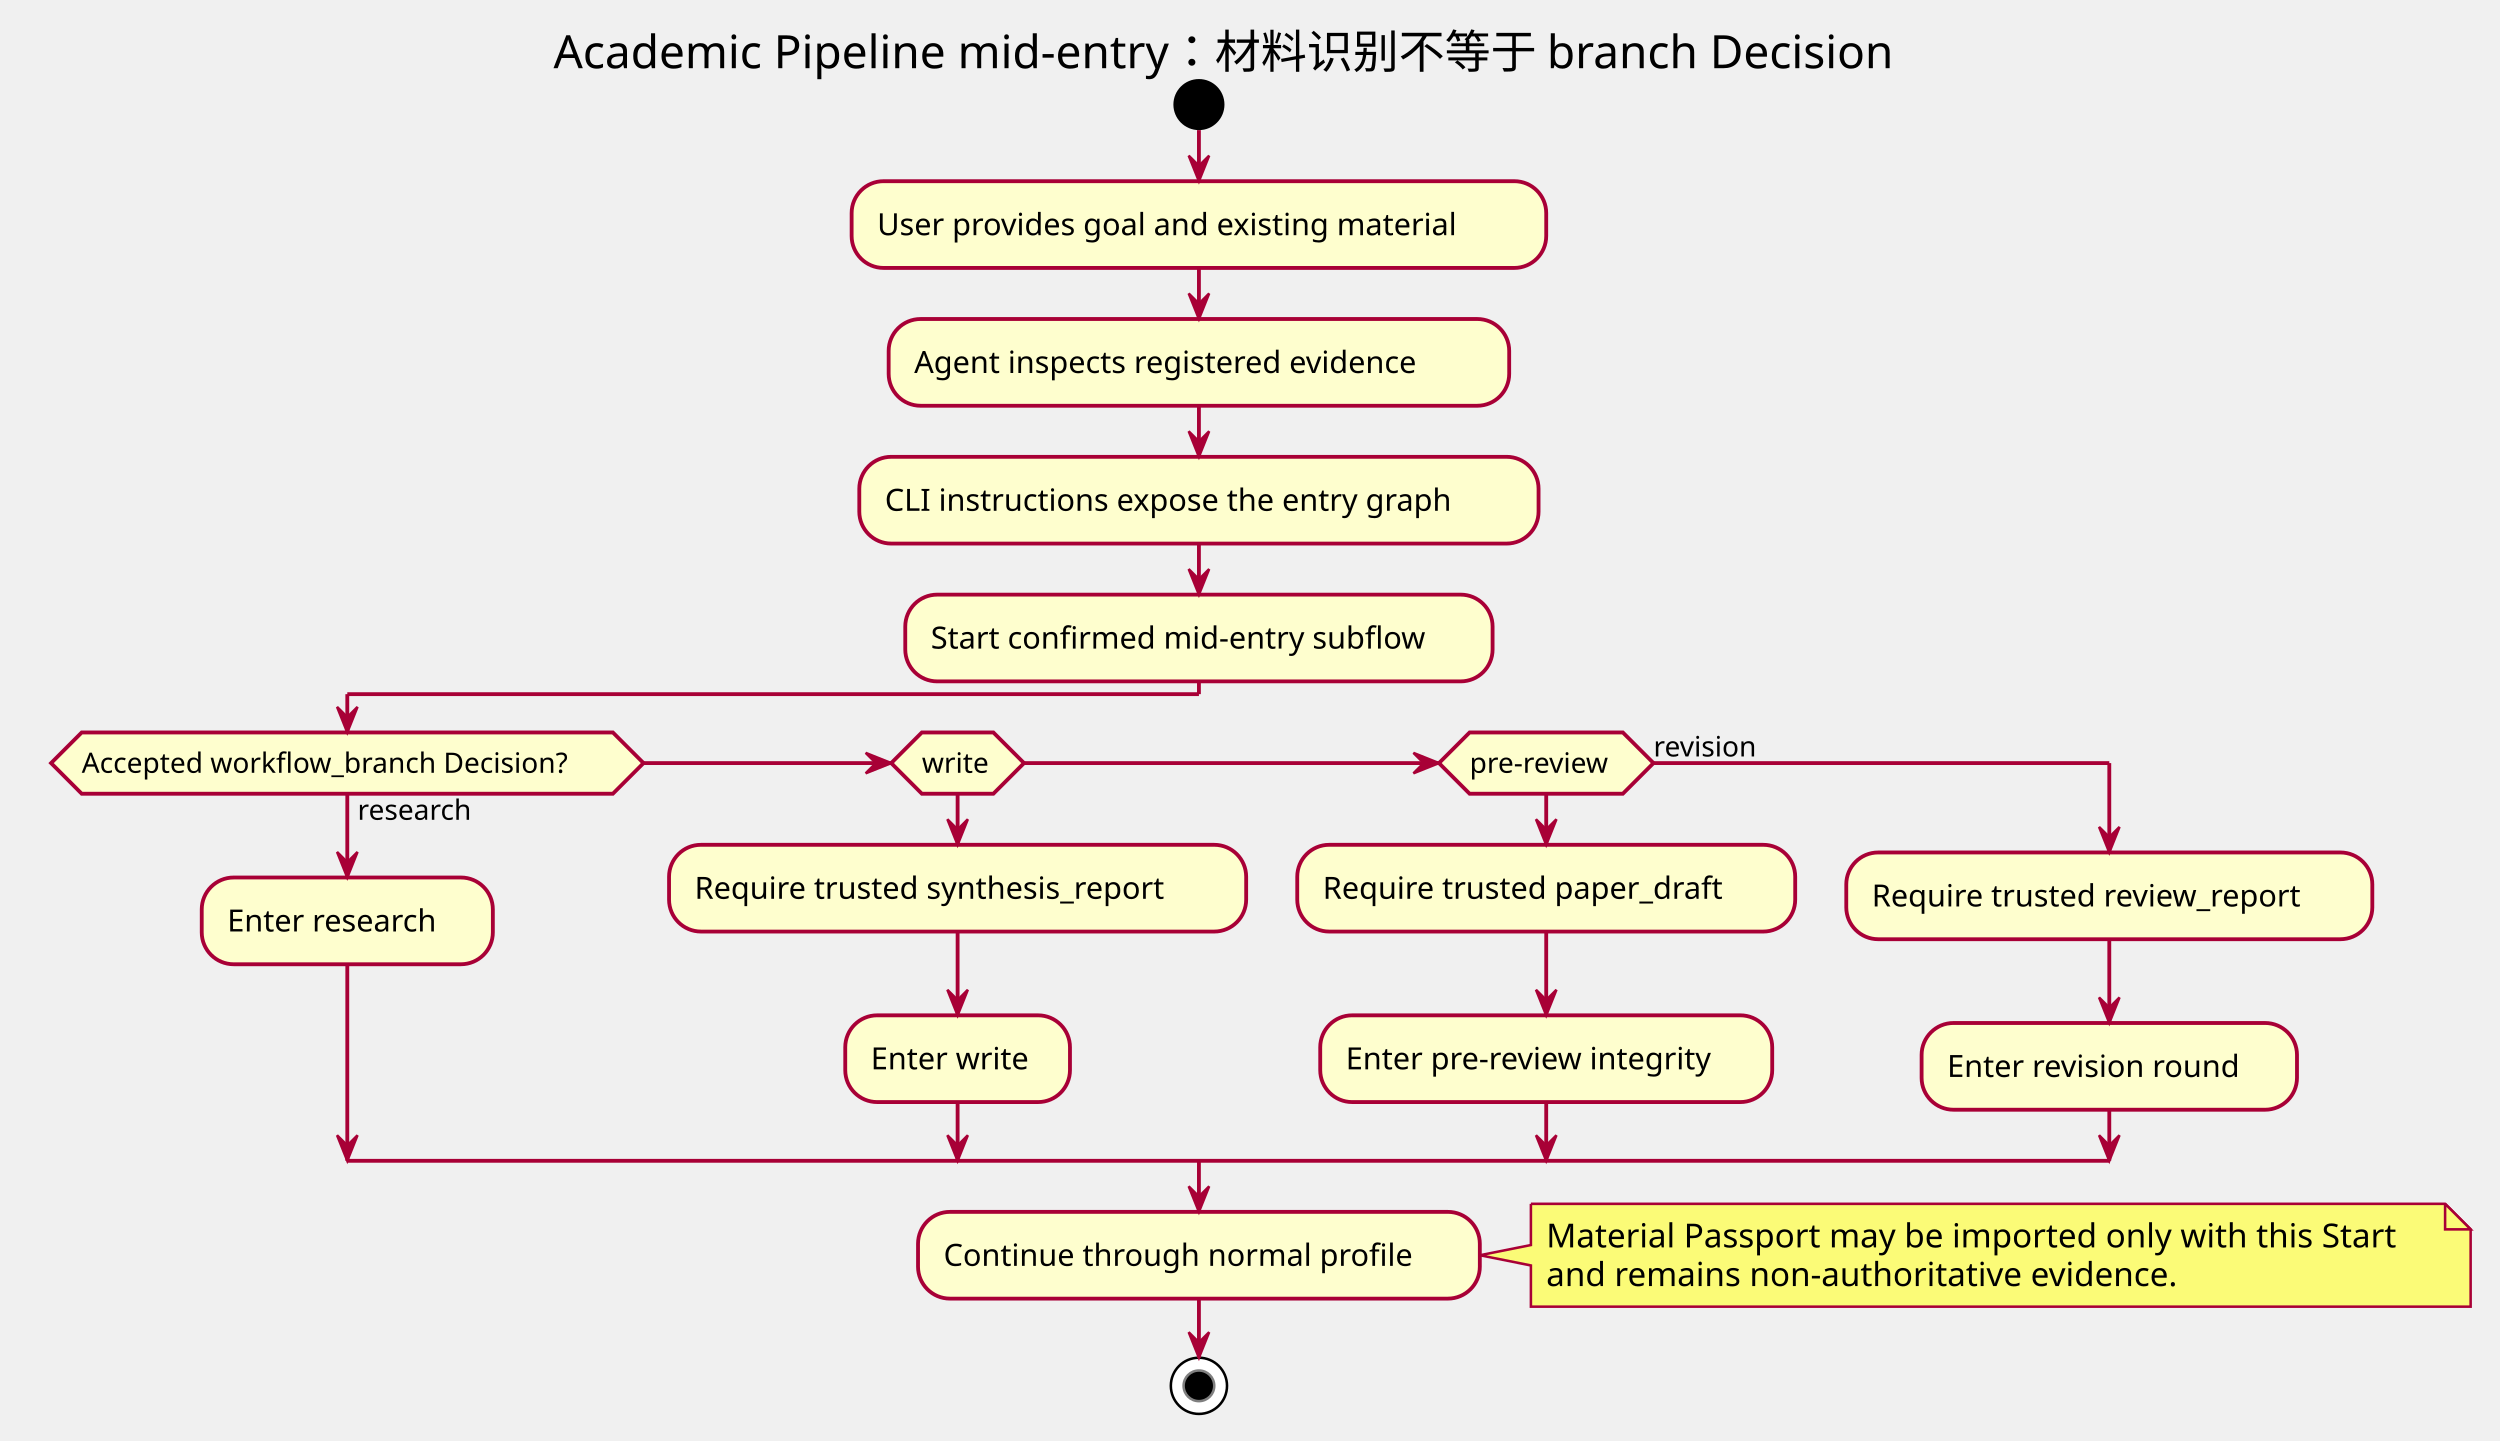
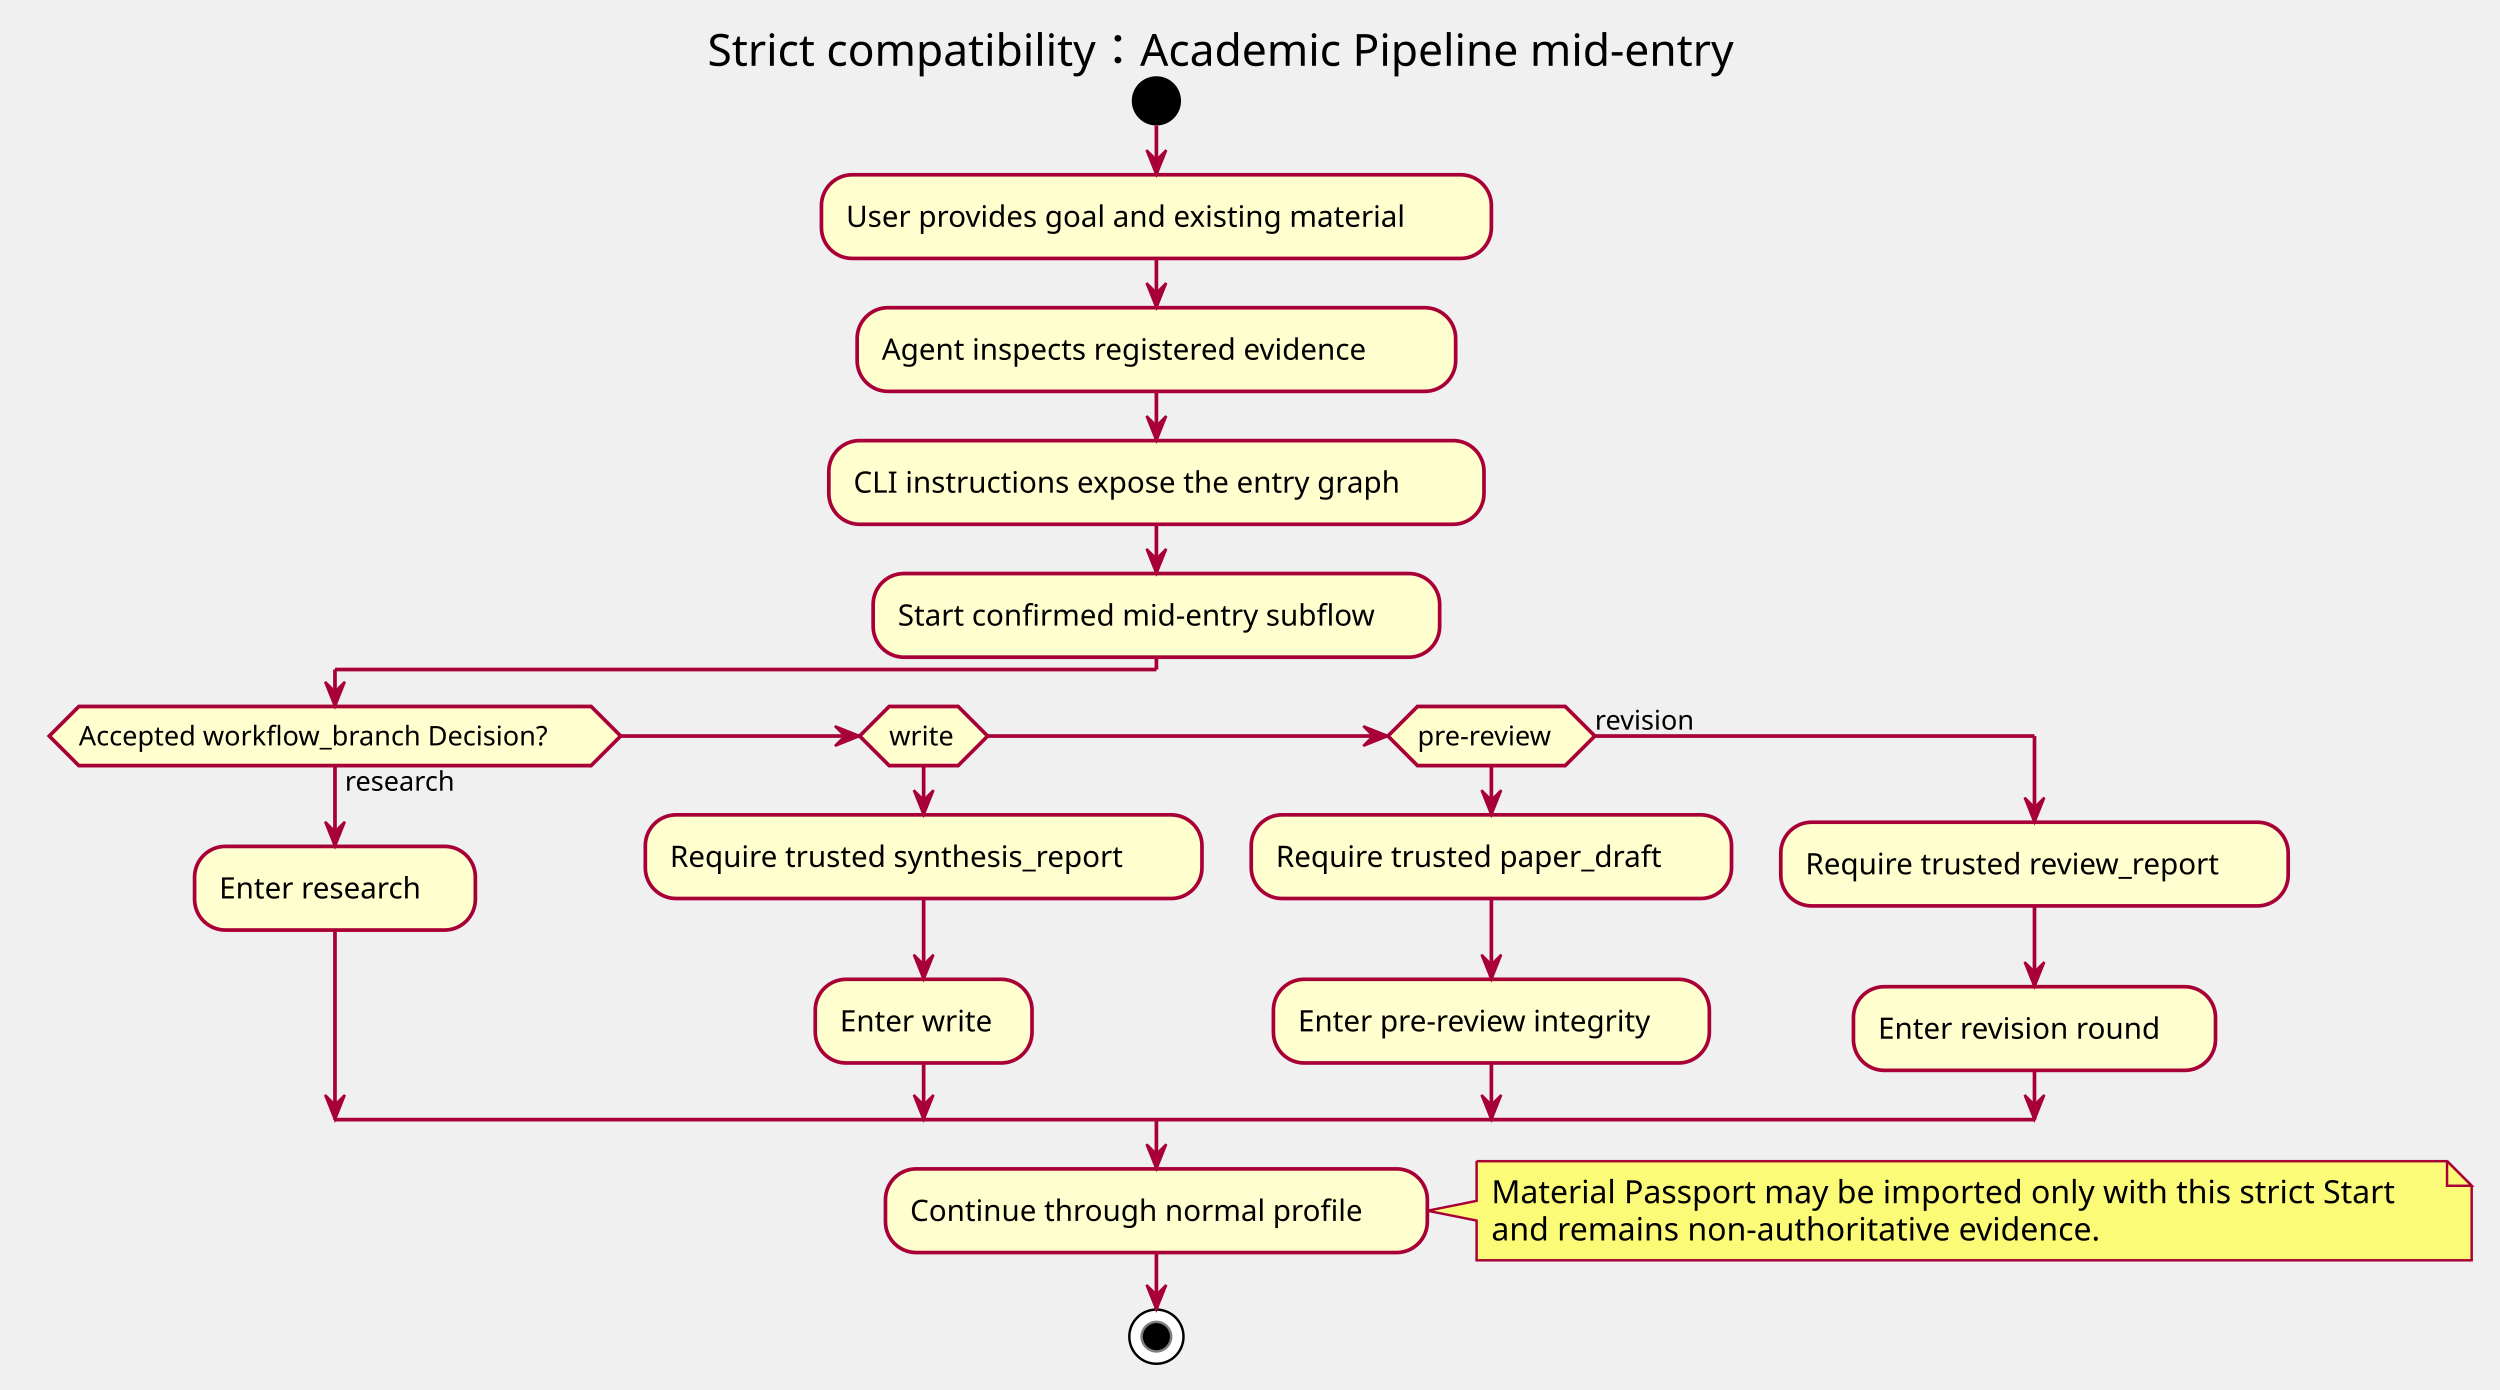
- <svg xmlns="http://www.w3.org/2000/svg" contentScriptType="application/ecmascript" contentStyleType="text/css" height="564px" preserveAspectRatio="none" style="width:979px;height:564px;" version="1.1" viewBox="0 0 979 564" width="979px" zoomAndPan="magnify">
+ <svg xmlns="http://www.w3.org/2000/svg" contentScriptType="application/ecmascript" contentStyleType="text/css" height="564px" preserveAspectRatio="none" style="width:1015px;height:564px;" version="1.1" viewBox="0 0 1015 564" width="1015px" zoomAndPan="magnify">
  <defs />
  <g>
-     <text fill="#000000" font-family="sans-serif" font-size="18" lengthAdjust="spacingAndGlyphs" textLength="544" x="216.75" y="26.708">Academic Pipeline mid-entry：材料识别不等于 branch Decision</text>
+     <text fill="#000000" font-family="sans-serif" font-size="18" lengthAdjust="spacingAndGlyphs" textLength="439" x="287.25" y="26.708">Strict compatibility：Academic Pipeline mid-entry</text>
    <ellipse cx="469.5" cy="40.953" fill="#000000" rx="10" ry="10" style="stroke: none; stroke-width: 1.0;" />
    <rect fill="#FEFECE" height="33.969" rx="12.5" ry="12.5" style="stroke: #A80036; stroke-width: 1.5;" width="272" x="333.5" y="70.953" />
    <text fill="#000000" font-family="sans-serif" font-size="12" lengthAdjust="spacingAndGlyphs" textLength="252" x="343.5" y="92.092">User provides goal and existing material</text>
    <rect fill="#FEFECE" height="33.969" rx="12.5" ry="12.5" style="stroke: #A80036; stroke-width: 1.5;" width="243" x="348" y="124.922" />
    <text fill="#000000" font-family="sans-serif" font-size="12" lengthAdjust="spacingAndGlyphs" textLength="223" x="358" y="146.06">Agent inspects registered evidence</text>
    <rect fill="#FEFECE" height="33.969" rx="12.5" ry="12.5" style="stroke: #A80036; stroke-width: 1.5;" width="266" x="336.5" y="178.891" />
    <text fill="#000000" font-family="sans-serif" font-size="12" lengthAdjust="spacingAndGlyphs" textLength="246" x="346.5" y="200.029">CLI instructions expose the entry graph</text>
    <rect fill="#FEFECE" height="33.969" rx="12.5" ry="12.5" style="stroke: #A80036; stroke-width: 1.5;" width="230" x="354.5" y="232.859" />
    <text fill="#000000" font-family="sans-serif" font-size="12" lengthAdjust="spacingAndGlyphs" textLength="210" x="364.5" y="253.998">Start confirmed mid-entry subflow</text>
    <polygon fill="#FEFECE" points="32,286.828,240,286.828,252,298.828,240,310.828,32,310.828,20,298.828,32,286.828" style="stroke: #A80036; stroke-width: 1.5;" />
    <text fill="#000000" font-family="sans-serif" font-size="11" lengthAdjust="spacingAndGlyphs" textLength="51" x="140" y="321.039">research</text>
    <text fill="#000000" font-family="sans-serif" font-size="11" lengthAdjust="spacingAndGlyphs" textLength="208" x="32" y="302.636">Accepted workflow_branch Decision?</text>
    <rect fill="#FEFECE" height="33.969" rx="12.5" ry="12.5" style="stroke: #A80036; stroke-width: 1.5;" width="114" x="79" y="343.633" />
    <text fill="#000000" font-family="sans-serif" font-size="12" lengthAdjust="spacingAndGlyphs" textLength="94" x="89" y="364.772">Enter research</text>
    <polygon fill="#FEFECE" points="361,286.828,389,286.828,401,298.828,389,310.828,361,310.828,349,298.828,361,286.828" style="stroke: #A80036; stroke-width: 1.5;" />
    <text fill="#000000" font-family="sans-serif" font-size="11" lengthAdjust="spacingAndGlyphs" textLength="28" x="361" y="302.636">write</text>
    <rect fill="#FEFECE" height="33.969" rx="12.5" ry="12.5" style="stroke: #A80036; stroke-width: 1.5;" width="226" x="262" y="330.828" />
    <text fill="#000000" font-family="sans-serif" font-size="12" lengthAdjust="spacingAndGlyphs" textLength="206" x="272" y="351.967">Require trusted synthesis_report</text>
    <rect fill="#FEFECE" height="33.969" rx="12.5" ry="12.5" style="stroke: #A80036; stroke-width: 1.5;" width="88" x="331" y="397.602" />
    <text fill="#000000" font-family="sans-serif" font-size="12" lengthAdjust="spacingAndGlyphs" textLength="68" x="341" y="418.74">Enter write</text>
    <polygon fill="#FEFECE" points="575.5,286.828,635.5,286.828,647.5,298.828,635.5,310.828,575.5,310.828,563.5,298.828,575.5,286.828" style="stroke: #A80036; stroke-width: 1.5;" />
    <text fill="#000000" font-family="sans-serif" font-size="11" lengthAdjust="spacingAndGlyphs" textLength="60" x="575.5" y="302.636">pre-review</text>
    <text fill="#000000" font-family="sans-serif" font-size="11" lengthAdjust="spacingAndGlyphs" textLength="45" x="647.5" y="296.234">revision</text>
    <rect fill="#FEFECE" height="33.969" rx="12.5" ry="12.5" style="stroke: #A80036; stroke-width: 1.5;" width="195" x="508" y="330.828" />
    <text fill="#000000" font-family="sans-serif" font-size="12" lengthAdjust="spacingAndGlyphs" textLength="175" x="518" y="351.967">Require trusted paper_draft</text>
    <rect fill="#FEFECE" height="33.969" rx="12.5" ry="12.5" style="stroke: #A80036; stroke-width: 1.5;" width="177" x="517" y="397.602" />
    <text fill="#000000" font-family="sans-serif" font-size="12" lengthAdjust="spacingAndGlyphs" textLength="157" x="527" y="418.74">Enter pre-review integrity</text>
    <rect fill="#FEFECE" height="33.969" rx="12.5" ry="12.5" style="stroke: #A80036; stroke-width: 1.5;" width="206" x="723" y="333.828" />
    <text fill="#000000" font-family="sans-serif" font-size="12" lengthAdjust="spacingAndGlyphs" textLength="186" x="733" y="354.967">Require trusted review_report</text>
    <rect fill="#FEFECE" height="33.969" rx="12.5" ry="12.5" style="stroke: #A80036; stroke-width: 1.5;" width="147" x="752.5" y="400.602" />
    <text fill="#000000" font-family="sans-serif" font-size="12" lengthAdjust="spacingAndGlyphs" textLength="127" x="762.5" y="421.74">Enter revision round</text>
-     <path d="M599.5,471.422 L599.5,487.555 L579.5,491.555 L599.5,495.555 L599.5,511.688 A0,0 0 0 0 599.5,511.688 L967.5,511.688 A0,0 0 0 0 967.5,511.688 L967.5,481.422 L957.5,471.422 L599.5,471.422 A0,0 0 0 0 599.5,471.422 " fill="#FBFB77" style="stroke: #A80036; stroke-width: 1.0;" />
-     <path d="M957.5,471.422 L957.5,481.422 L967.5,481.422 L957.5,471.422 " fill="#FBFB77" style="stroke: #A80036; stroke-width: 1.0;" />
-     <text fill="#000000" font-family="sans-serif" font-size="13" lengthAdjust="spacingAndGlyphs" textLength="347" x="605.5" y="488.489">Material Passport may be imported only with this Start</text>
+     <path d="M599.5,471.422 L599.5,487.555 L579.5,491.555 L599.5,495.555 L599.5,511.688 A0,0 0 0 0 599.5,511.688 L1003.5,511.688 A0,0 0 0 0 1003.5,511.688 L1003.5,481.422 L993.5,471.422 L599.5,471.422 A0,0 0 0 0 599.5,471.422 " fill="#FBFB77" style="stroke: #A80036; stroke-width: 1.0;" />
+     <path d="M993.5,471.422 L993.5,481.422 L1003.5,481.422 L993.5,471.422 " fill="#FBFB77" style="stroke: #A80036; stroke-width: 1.0;" />
+     <text fill="#000000" font-family="sans-serif" font-size="13" lengthAdjust="spacingAndGlyphs" textLength="383" x="605.5" y="488.489">Material Passport may be imported only with this strict Start</text>
    <text fill="#000000" font-family="sans-serif" font-size="13" lengthAdjust="spacingAndGlyphs" textLength="259" x="605.5" y="503.622">and remains non-authoritative evidence.</text>
    <rect fill="#FEFECE" height="33.969" rx="12.5" ry="12.5" style="stroke: #A80036; stroke-width: 1.5;" width="220" x="359.5" y="474.57" />
    <text fill="#000000" font-family="sans-serif" font-size="12" lengthAdjust="spacingAndGlyphs" textLength="200" x="369.5" y="495.709">Continue through normal profile</text>
    <ellipse cx="469.5" cy="542.688" fill="#FFFFFF" rx="11" ry="11" style="stroke: #000000; stroke-width: 1.0;" />
    <ellipse cx="469.5" cy="542.688" fill="#000000" rx="6" ry="6" style="stroke: #7F7F7F; stroke-width: 1.0;" />
    <line style="stroke: #A80036; stroke-width: 1.5;" x1="469.5" x2="469.5" y1="50.953" y2="70.953" />
    <polygon fill="#A80036" points="465.5,60.953,469.5,70.953,473.5,60.953,469.5,64.953" style="stroke: #A80036; stroke-width: 1.0;" />
    <line style="stroke: #A80036; stroke-width: 1.5;" x1="469.5" x2="469.5" y1="104.922" y2="124.922" />
    <polygon fill="#A80036" points="465.5,114.922,469.5,124.922,473.5,114.922,469.5,118.922" style="stroke: #A80036; stroke-width: 1.0;" />
    <line style="stroke: #A80036; stroke-width: 1.5;" x1="469.5" x2="469.5" y1="158.891" y2="178.891" />
    <polygon fill="#A80036" points="465.5,168.891,469.5,178.891,473.5,168.891,469.5,172.891" style="stroke: #A80036; stroke-width: 1.0;" />
    <line style="stroke: #A80036; stroke-width: 1.5;" x1="469.5" x2="469.5" y1="212.859" y2="232.859" />
    <polygon fill="#A80036" points="465.5,222.859,469.5,232.859,473.5,222.859,469.5,226.859" style="stroke: #A80036; stroke-width: 1.0;" />
    <line style="stroke: #A80036; stroke-width: 1.5;" x1="375" x2="375" y1="364.797" y2="397.602" />
    <polygon fill="#A80036" points="371,387.602,375,397.602,379,387.602,375,391.602" style="stroke: #A80036; stroke-width: 1.0;" />
    <line style="stroke: #A80036; stroke-width: 1.5;" x1="605.5" x2="605.5" y1="364.797" y2="397.602" />
    <polygon fill="#A80036" points="601.5,387.602,605.5,397.602,609.5,387.602,605.5,391.602" style="stroke: #A80036; stroke-width: 1.0;" />
    <line style="stroke: #A80036; stroke-width: 1.5;" x1="826" x2="826" y1="367.797" y2="400.602" />
    <polygon fill="#A80036" points="822,390.602,826,400.602,830,390.602,826,394.602" style="stroke: #A80036; stroke-width: 1.0;" />
    <line style="stroke: #A80036; stroke-width: 1.5;" x1="136" x2="136" y1="310.828" y2="343.633" />
    <polygon fill="#A80036" points="132,333.633,136,343.633,140,333.633,136,337.633" style="stroke: #A80036; stroke-width: 1.0;" />
    <line style="stroke: #A80036; stroke-width: 1.5;" x1="136" x2="136" y1="377.602" y2="454.57" />
    <polygon fill="#A80036" points="132,444.57,136,454.57,140,444.57,136,448.57" style="stroke: #A80036; stroke-width: 1.0;" />
    <line style="stroke: #A80036; stroke-width: 1.5;" x1="375" x2="375" y1="310.828" y2="330.828" />
    <polygon fill="#A80036" points="371,320.828,375,330.828,379,320.828,375,324.828" style="stroke: #A80036; stroke-width: 1.0;" />
    <line style="stroke: #A80036; stroke-width: 1.5;" x1="375" x2="375" y1="431.57" y2="454.57" />
    <polygon fill="#A80036" points="371,444.57,375,454.57,379,444.57,375,448.57" style="stroke: #A80036; stroke-width: 1.0;" />
    <line style="stroke: #A80036; stroke-width: 1.5;" x1="605.5" x2="605.5" y1="310.828" y2="330.828" />
    <polygon fill="#A80036" points="601.5,320.828,605.5,330.828,609.5,320.828,605.5,324.828" style="stroke: #A80036; stroke-width: 1.0;" />
    <line style="stroke: #A80036; stroke-width: 1.5;" x1="605.5" x2="605.5" y1="431.57" y2="454.57" />
    <polygon fill="#A80036" points="601.5,444.57,605.5,454.57,609.5,444.57,605.5,448.57" style="stroke: #A80036; stroke-width: 1.0;" />
    <line style="stroke: #A80036; stroke-width: 1.5;" x1="252" x2="349" y1="298.828" y2="298.828" />
    <polygon fill="#A80036" points="339,294.828,349,298.828,339,302.828,343,298.828" style="stroke: #A80036; stroke-width: 1.0;" />
    <line style="stroke: #A80036; stroke-width: 1.5;" x1="401" x2="563.5" y1="298.828" y2="298.828" />
    <polygon fill="#A80036" points="553.5,294.828,563.5,298.828,553.5,302.828,557.5,298.828" style="stroke: #A80036; stroke-width: 1.0;" />
    <line style="stroke: #A80036; stroke-width: 1.5;" x1="469.5" x2="469.5" y1="266.828" y2="271.828" />
    <line style="stroke: #A80036; stroke-width: 1.5;" x1="469.5" x2="136" y1="271.828" y2="271.828" />
    <line style="stroke: #A80036; stroke-width: 1.5;" x1="136" x2="136" y1="271.828" y2="286.828" />
    <polygon fill="#A80036" points="132,276.828,136,286.828,140,276.828,136,280.828" style="stroke: #A80036; stroke-width: 1.0;" />
    <line style="stroke: #A80036; stroke-width: 1.5;" x1="647.5" x2="826" y1="298.828" y2="298.828" />
    <line style="stroke: #A80036; stroke-width: 1.5;" x1="826" x2="826" y1="298.828" y2="333.828" />
    <polygon fill="#A80036" points="822,323.828,826,333.828,830,323.828,826,327.828" style="stroke: #A80036; stroke-width: 1.0;" />
    <line style="stroke: #A80036; stroke-width: 1.5;" x1="826" x2="826" y1="434.57" y2="454.57" />
    <polygon fill="#A80036" points="822,444.57,826,454.57,830,444.57,826,448.57" style="stroke: #A80036; stroke-width: 1.0;" />
    <line style="stroke: #A80036; stroke-width: 1.5;" x1="136" x2="826" y1="454.57" y2="454.57" />
    <line style="stroke: #A80036; stroke-width: 1.5;" x1="469.5" x2="469.5" y1="454.57" y2="474.57" />
    <polygon fill="#A80036" points="465.5,464.57,469.5,474.57,473.5,464.57,469.5,468.57" style="stroke: #A80036; stroke-width: 1.0;" />
    <line style="stroke: #A80036; stroke-width: 1.5;" x1="469.5" x2="469.5" y1="508.539" y2="531.688" />
    <polygon fill="#A80036" points="465.5,521.688,469.5,531.688,473.5,521.688,469.5,525.688" style="stroke: #A80036; stroke-width: 1.0;" />
  </g>
</svg>
